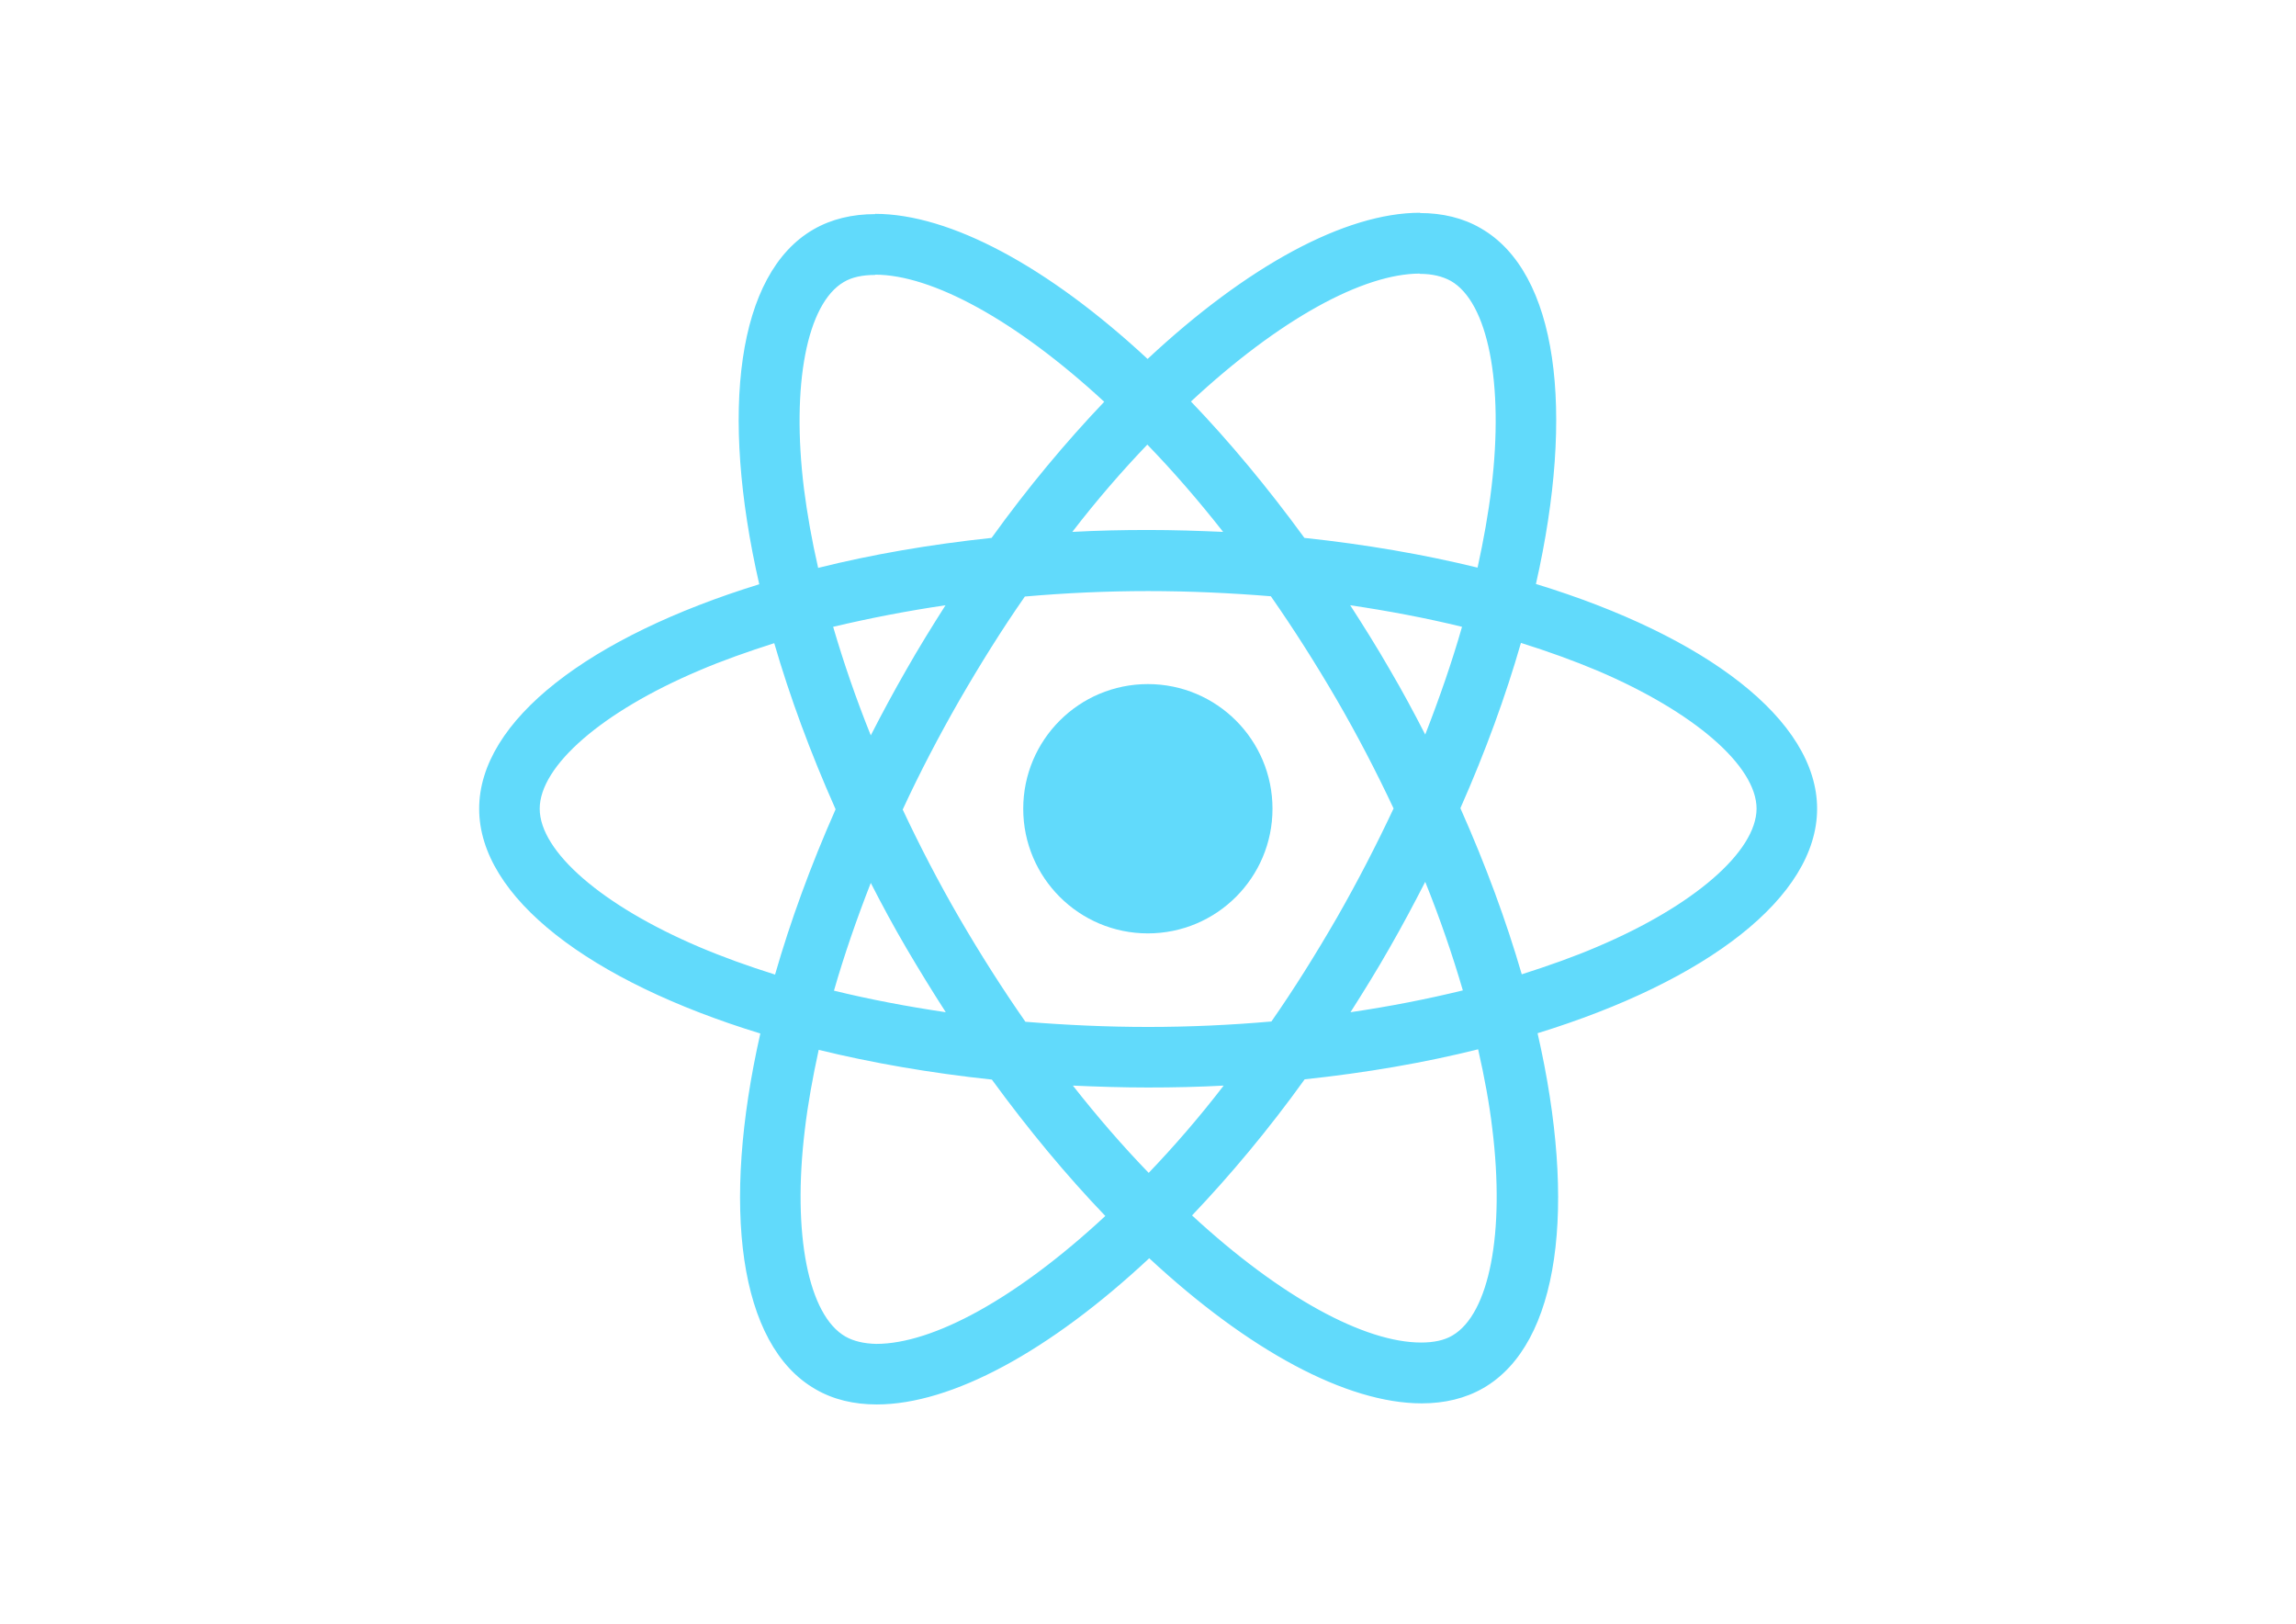
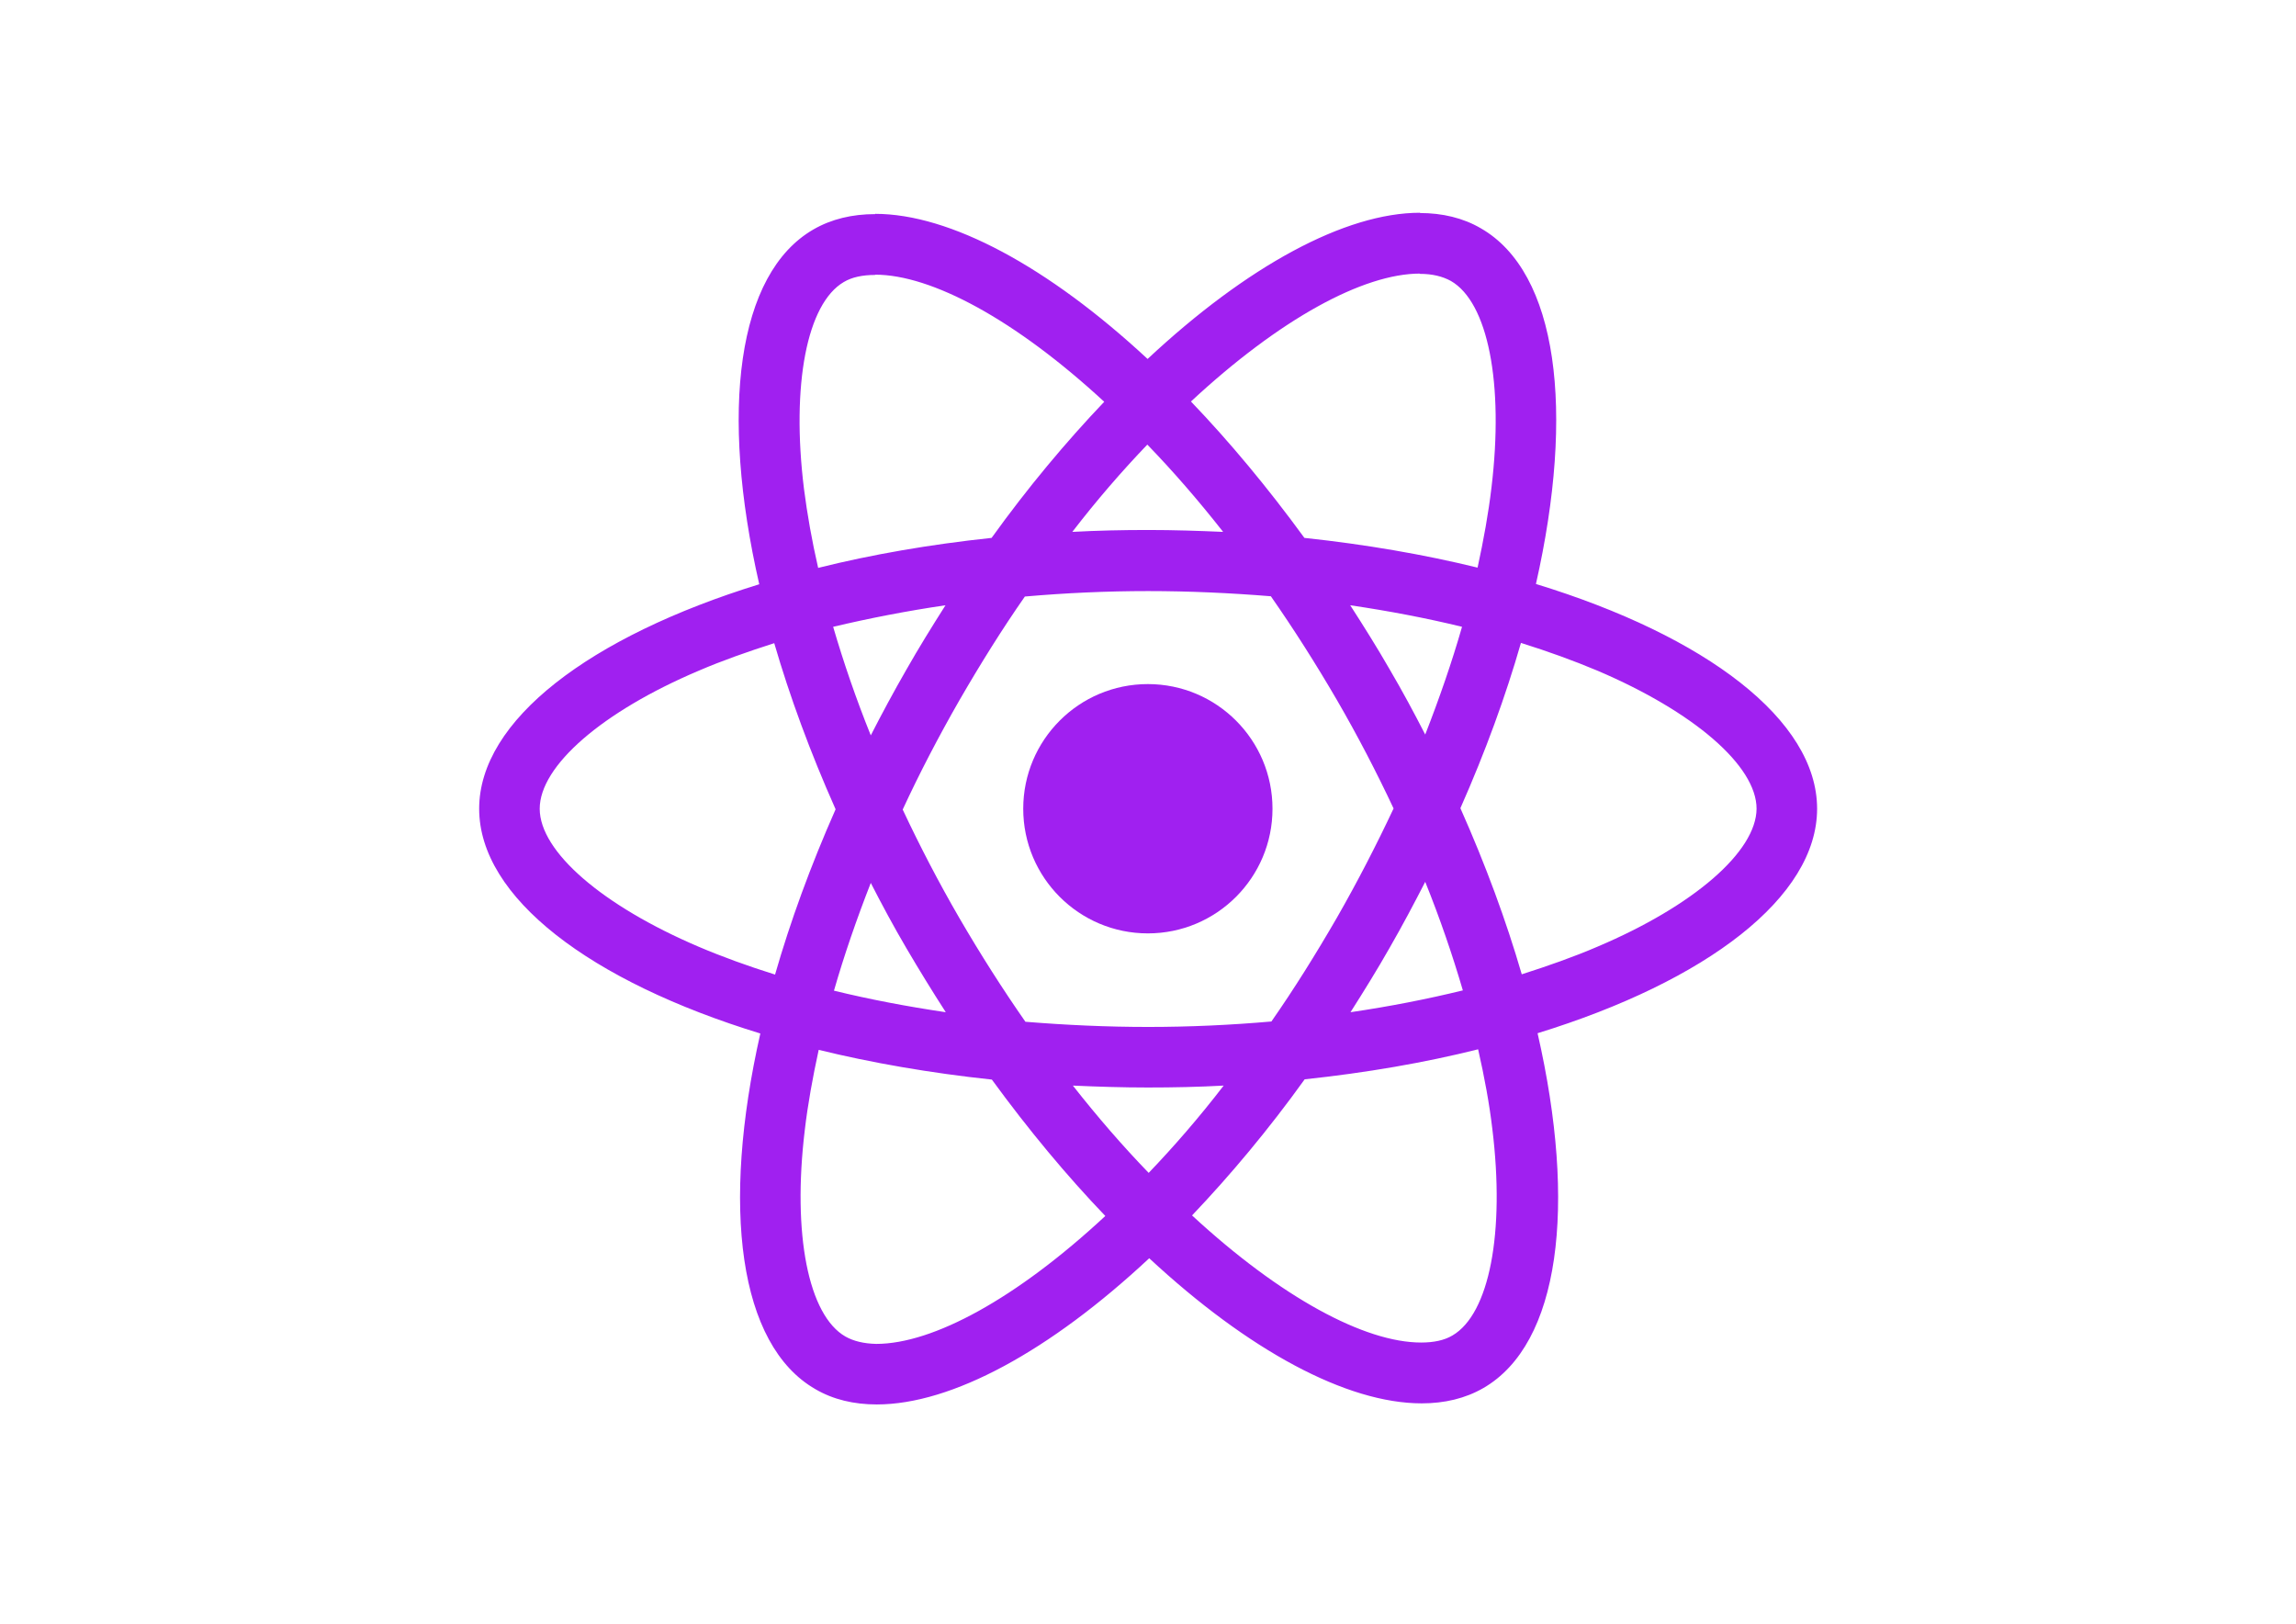
<svg xmlns="http://www.w3.org/2000/svg" viewBox="0 0 841.9 595.3">
-   <g fill="#61DAFB">
+   <g fill="#A020F0">
    <path d="M666.3 296.5c0-32.5-40.7-63.3-103.1-82.4 14.4-63.6 8-114.2-20.2-130.4-6.5-3.8-14.1-5.6-22.4-5.6v22.3c4.6 0 8.3.9 11.4 2.6 13.6 7.8 19.5 37.5 14.9 75.7-1.1 9.4-2.9 19.3-5.1 29.4-19.6-4.8-41-8.5-63.5-10.9-13.5-18.5-27.5-35.3-41.6-50 32.6-30.3 63.2-46.9 84-46.9V78c-27.5 0-63.5 19.6-99.9 53.6-36.4-33.8-72.4-53.2-99.9-53.2v22.3c20.7 0 51.4 16.5 84 46.6-14 14.7-28 31.4-41.3 49.9-22.6 2.4-44 6.1-63.6 11-2.3-10-4-19.7-5.2-29-4.7-38.2 1.1-67.9 14.6-75.8 3-1.8 6.9-2.6 11.5-2.6V78.5c-8.4 0-16 1.8-22.6 5.6-28.1 16.2-34.4 66.7-19.9 130.1-62.2 19.2-102.7 49.9-102.7 82.3 0 32.5 40.7 63.3 103.1 82.4-14.4 63.6-8 114.2 20.2 130.4 6.5 3.8 14.1 5.6 22.5 5.6 27.5 0 63.5-19.6 99.9-53.6 36.4 33.8 72.4 53.2 99.9 53.2 8.4 0 16-1.8 22.6-5.6 28.1-16.2 34.4-66.7 19.9-130.1 62-19.1 102.5-49.9 102.5-82.3zm-130.2-66.7c-3.7 12.9-8.3 26.2-13.5 39.5-4.1-8-8.4-16-13.1-24-4.6-8-9.5-15.8-14.4-23.4 14.2 2.1 27.9 4.7 41 7.9zm-45.8 106.5c-7.8 13.5-15.8 26.3-24.1 38.2-14.9 1.3-30 2-45.2 2-15.1 0-30.2-.7-45-1.9-8.3-11.9-16.4-24.6-24.2-38-7.6-13.1-14.5-26.4-20.8-39.8 6.2-13.4 13.2-26.8 20.7-39.9 7.8-13.5 15.8-26.3 24.1-38.2 14.9-1.3 30-2 45.2-2 15.1 0 30.2.7 45 1.9 8.3 11.9 16.4 24.6 24.2 38 7.6 13.1 14.5 26.4 20.8 39.8-6.3 13.4-13.2 26.8-20.7 39.9zm32.3-13c5.4 13.4 10 26.8 13.8 39.8-13.1 3.2-26.9 5.9-41.2 8 4.9-7.7 9.8-15.6 14.4-23.7 4.6-8 8.9-16.1 13-24.1zM421.2 430c-9.3-9.6-18.6-20.3-27.8-32 9 .4 18.2.7 27.5.7 9.4 0 18.7-.2 27.8-.7-9 11.7-18.3 22.4-27.5 32zm-74.4-58.9c-14.2-2.1-27.9-4.7-41-7.9 3.7-12.9 8.3-26.2 13.5-39.5 4.1 8 8.4 16 13.1 24 4.7 8 9.5 15.8 14.4 23.4zM420.7 163c9.3 9.6 18.6 20.3 27.8 32-9-.4-18.2-.7-27.5-.7-9.4 0-18.7.2-27.8.7 9-11.7 18.3-22.4 27.5-32zm-74 58.9c-4.9 7.7-9.8 15.6-14.4 23.7-4.6 8-8.9 16-13 24-5.4-13.4-10-26.8-13.8-39.8 13.1-3.1 26.9-5.8 41.2-7.9zm-90.5 125.2c-35.4-15.1-58.3-34.9-58.3-50.6 0-15.7 22.9-35.6 58.3-50.6 8.6-3.7 18-7 27.7-10.1 5.7 19.6 13.2 40 22.5 60.9-9.2 20.8-16.6 41.1-22.2 60.6-9.9-3.1-19.3-6.5-28-10.2zM310 490c-13.6-7.8-19.5-37.5-14.9-75.7 1.1-9.4 2.9-19.3 5.1-29.4 19.6 4.8 41 8.5 63.5 10.9 13.5 18.5 27.5 35.3 41.6 50-32.6 30.3-63.2 46.9-84 46.9-4.5-.1-8.3-1-11.3-2.7zm237.2-76.2c4.7 38.2-1.1 67.9-14.6 75.8-3 1.8-6.9 2.6-11.5 2.6-20.7 0-51.4-16.5-84-46.6 14-14.7 28-31.4 41.3-49.9 22.6-2.4 44-6.1 63.6-11 2.3 10.1 4.1 19.8 5.2 29.1zm38.5-66.7c-8.6 3.7-18 7-27.7 10.1-5.7-19.6-13.2-40-22.5-60.9 9.2-20.8 16.6-41.1 22.2-60.6 9.9 3.1 19.3 6.5 28.1 10.2 35.4 15.1 58.3 34.9 58.3 50.6-.1 15.7-23 35.6-58.4 50.6zM320.8 78.4z" />
    <circle cx="420.9" cy="296.5" r="45.7" />
    <path d="M520.5 78.1z" />
  </g>
</svg>
